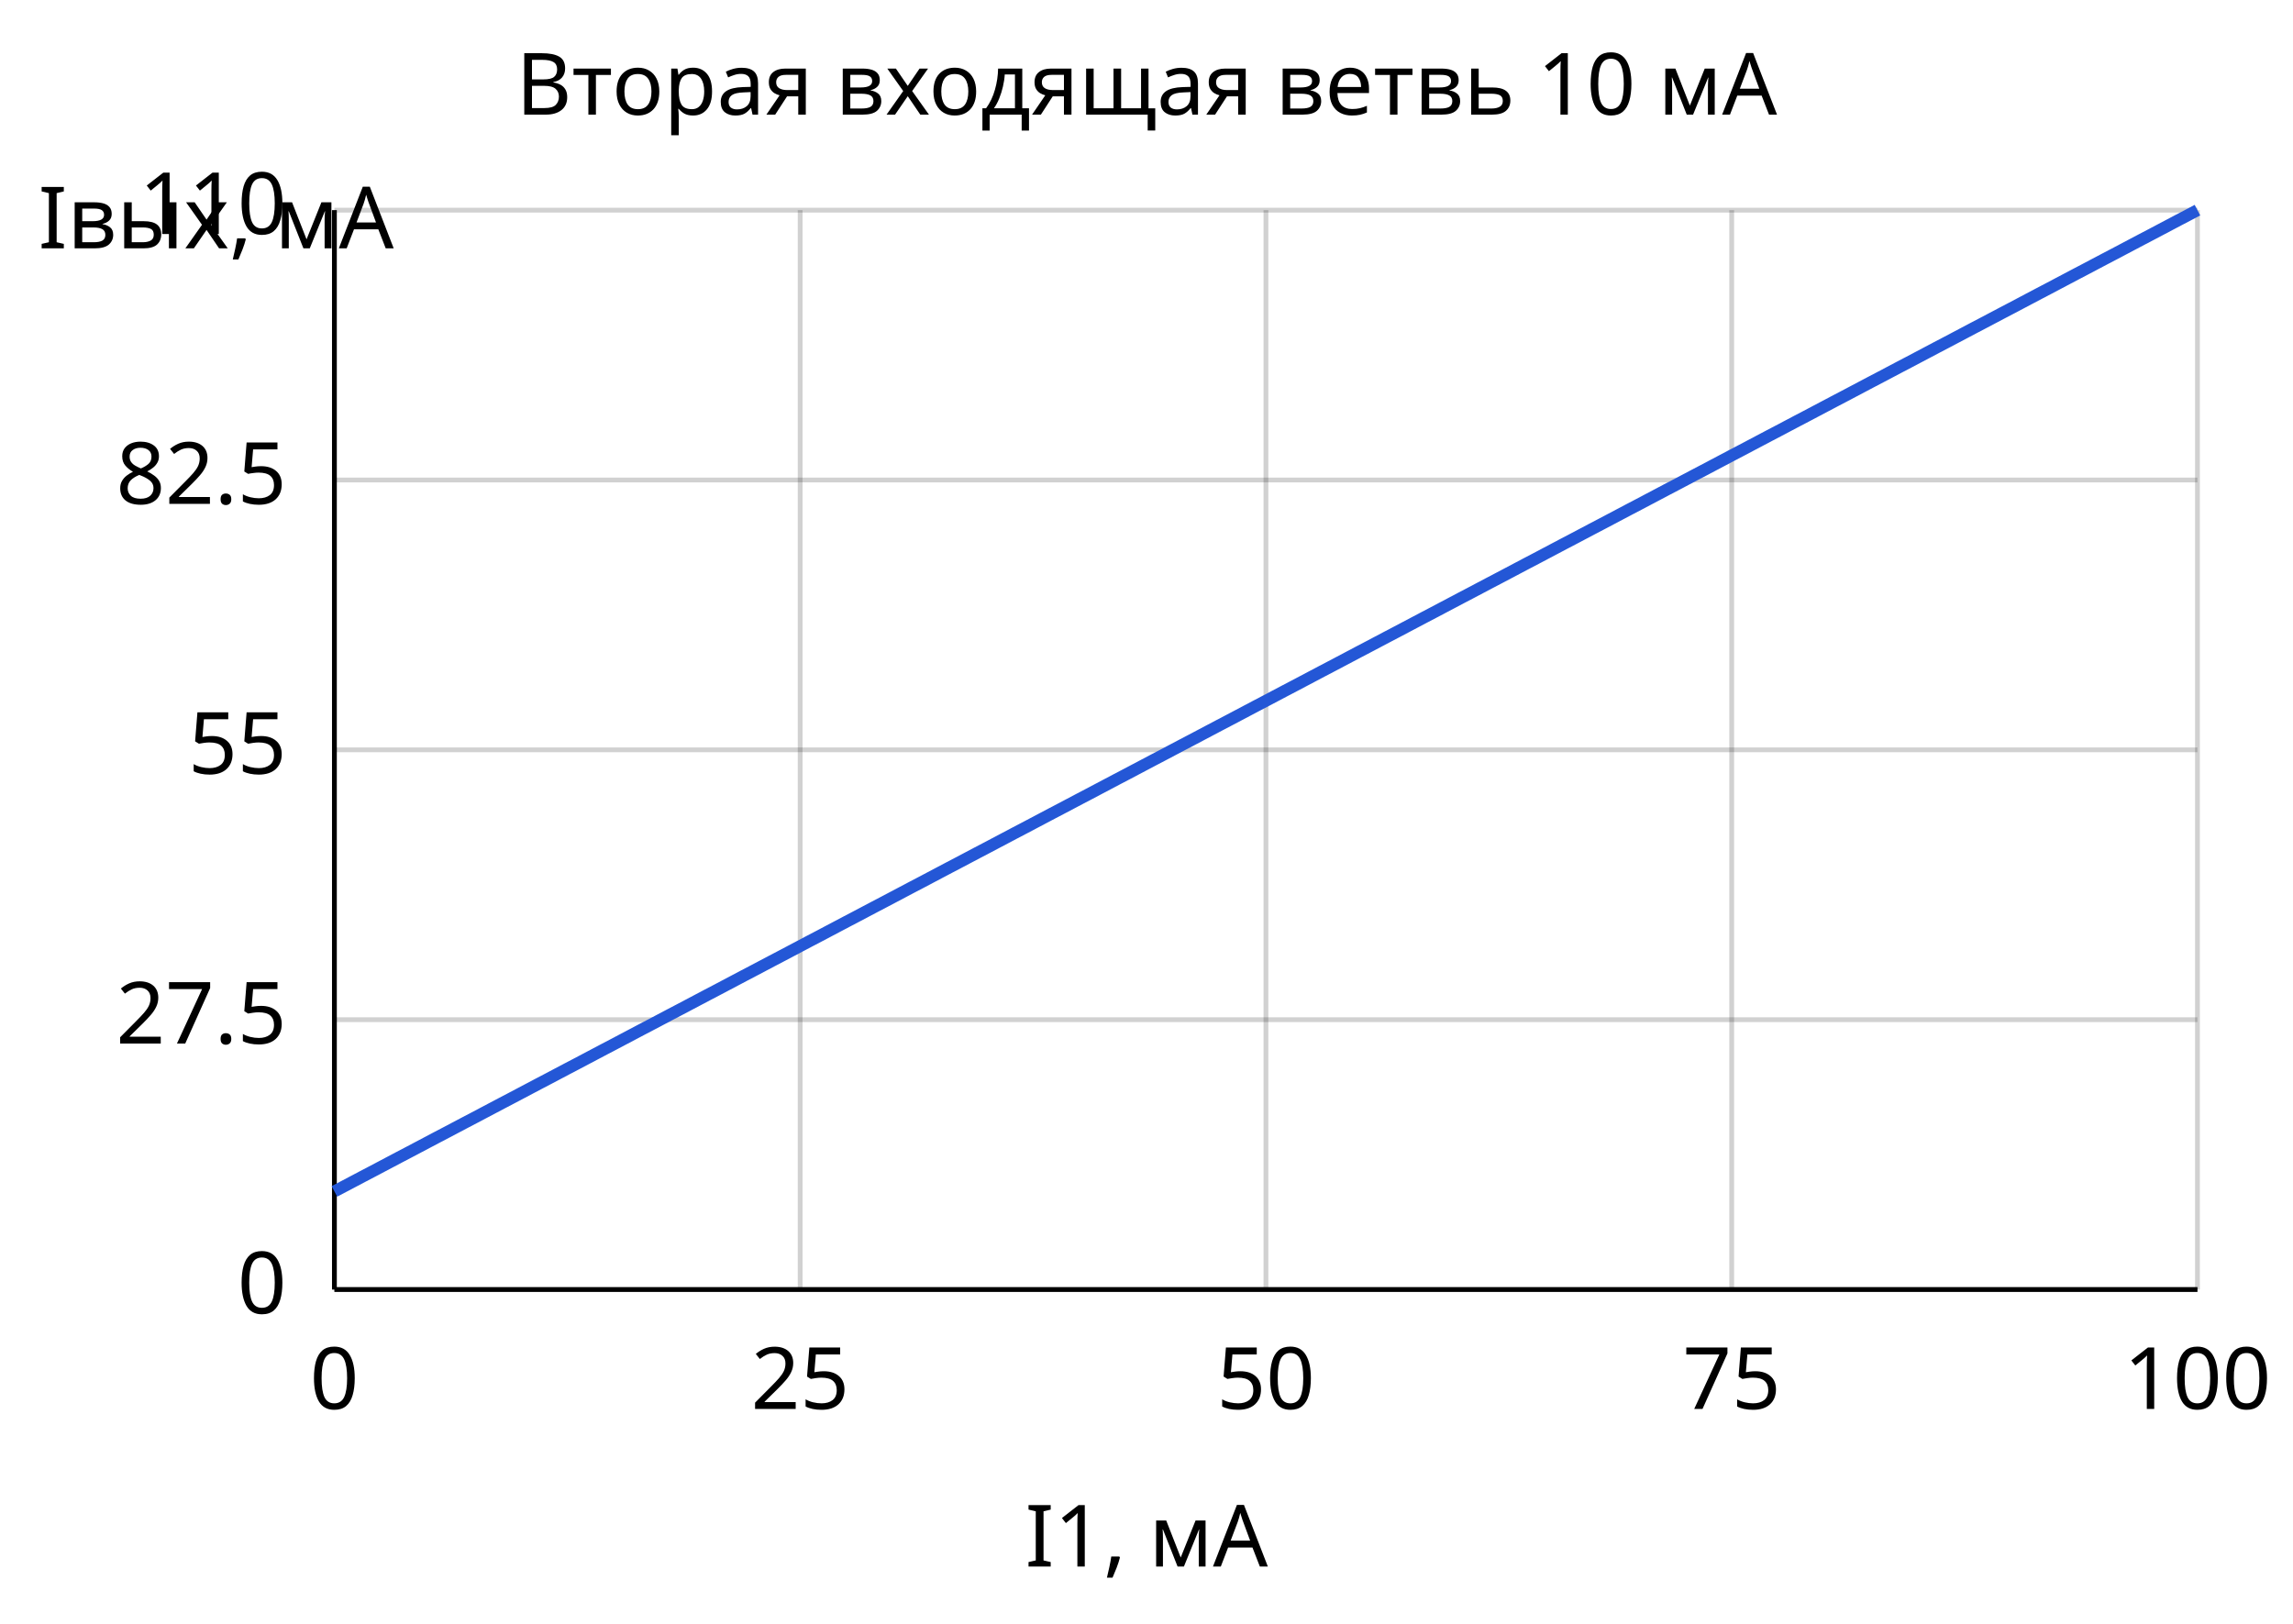
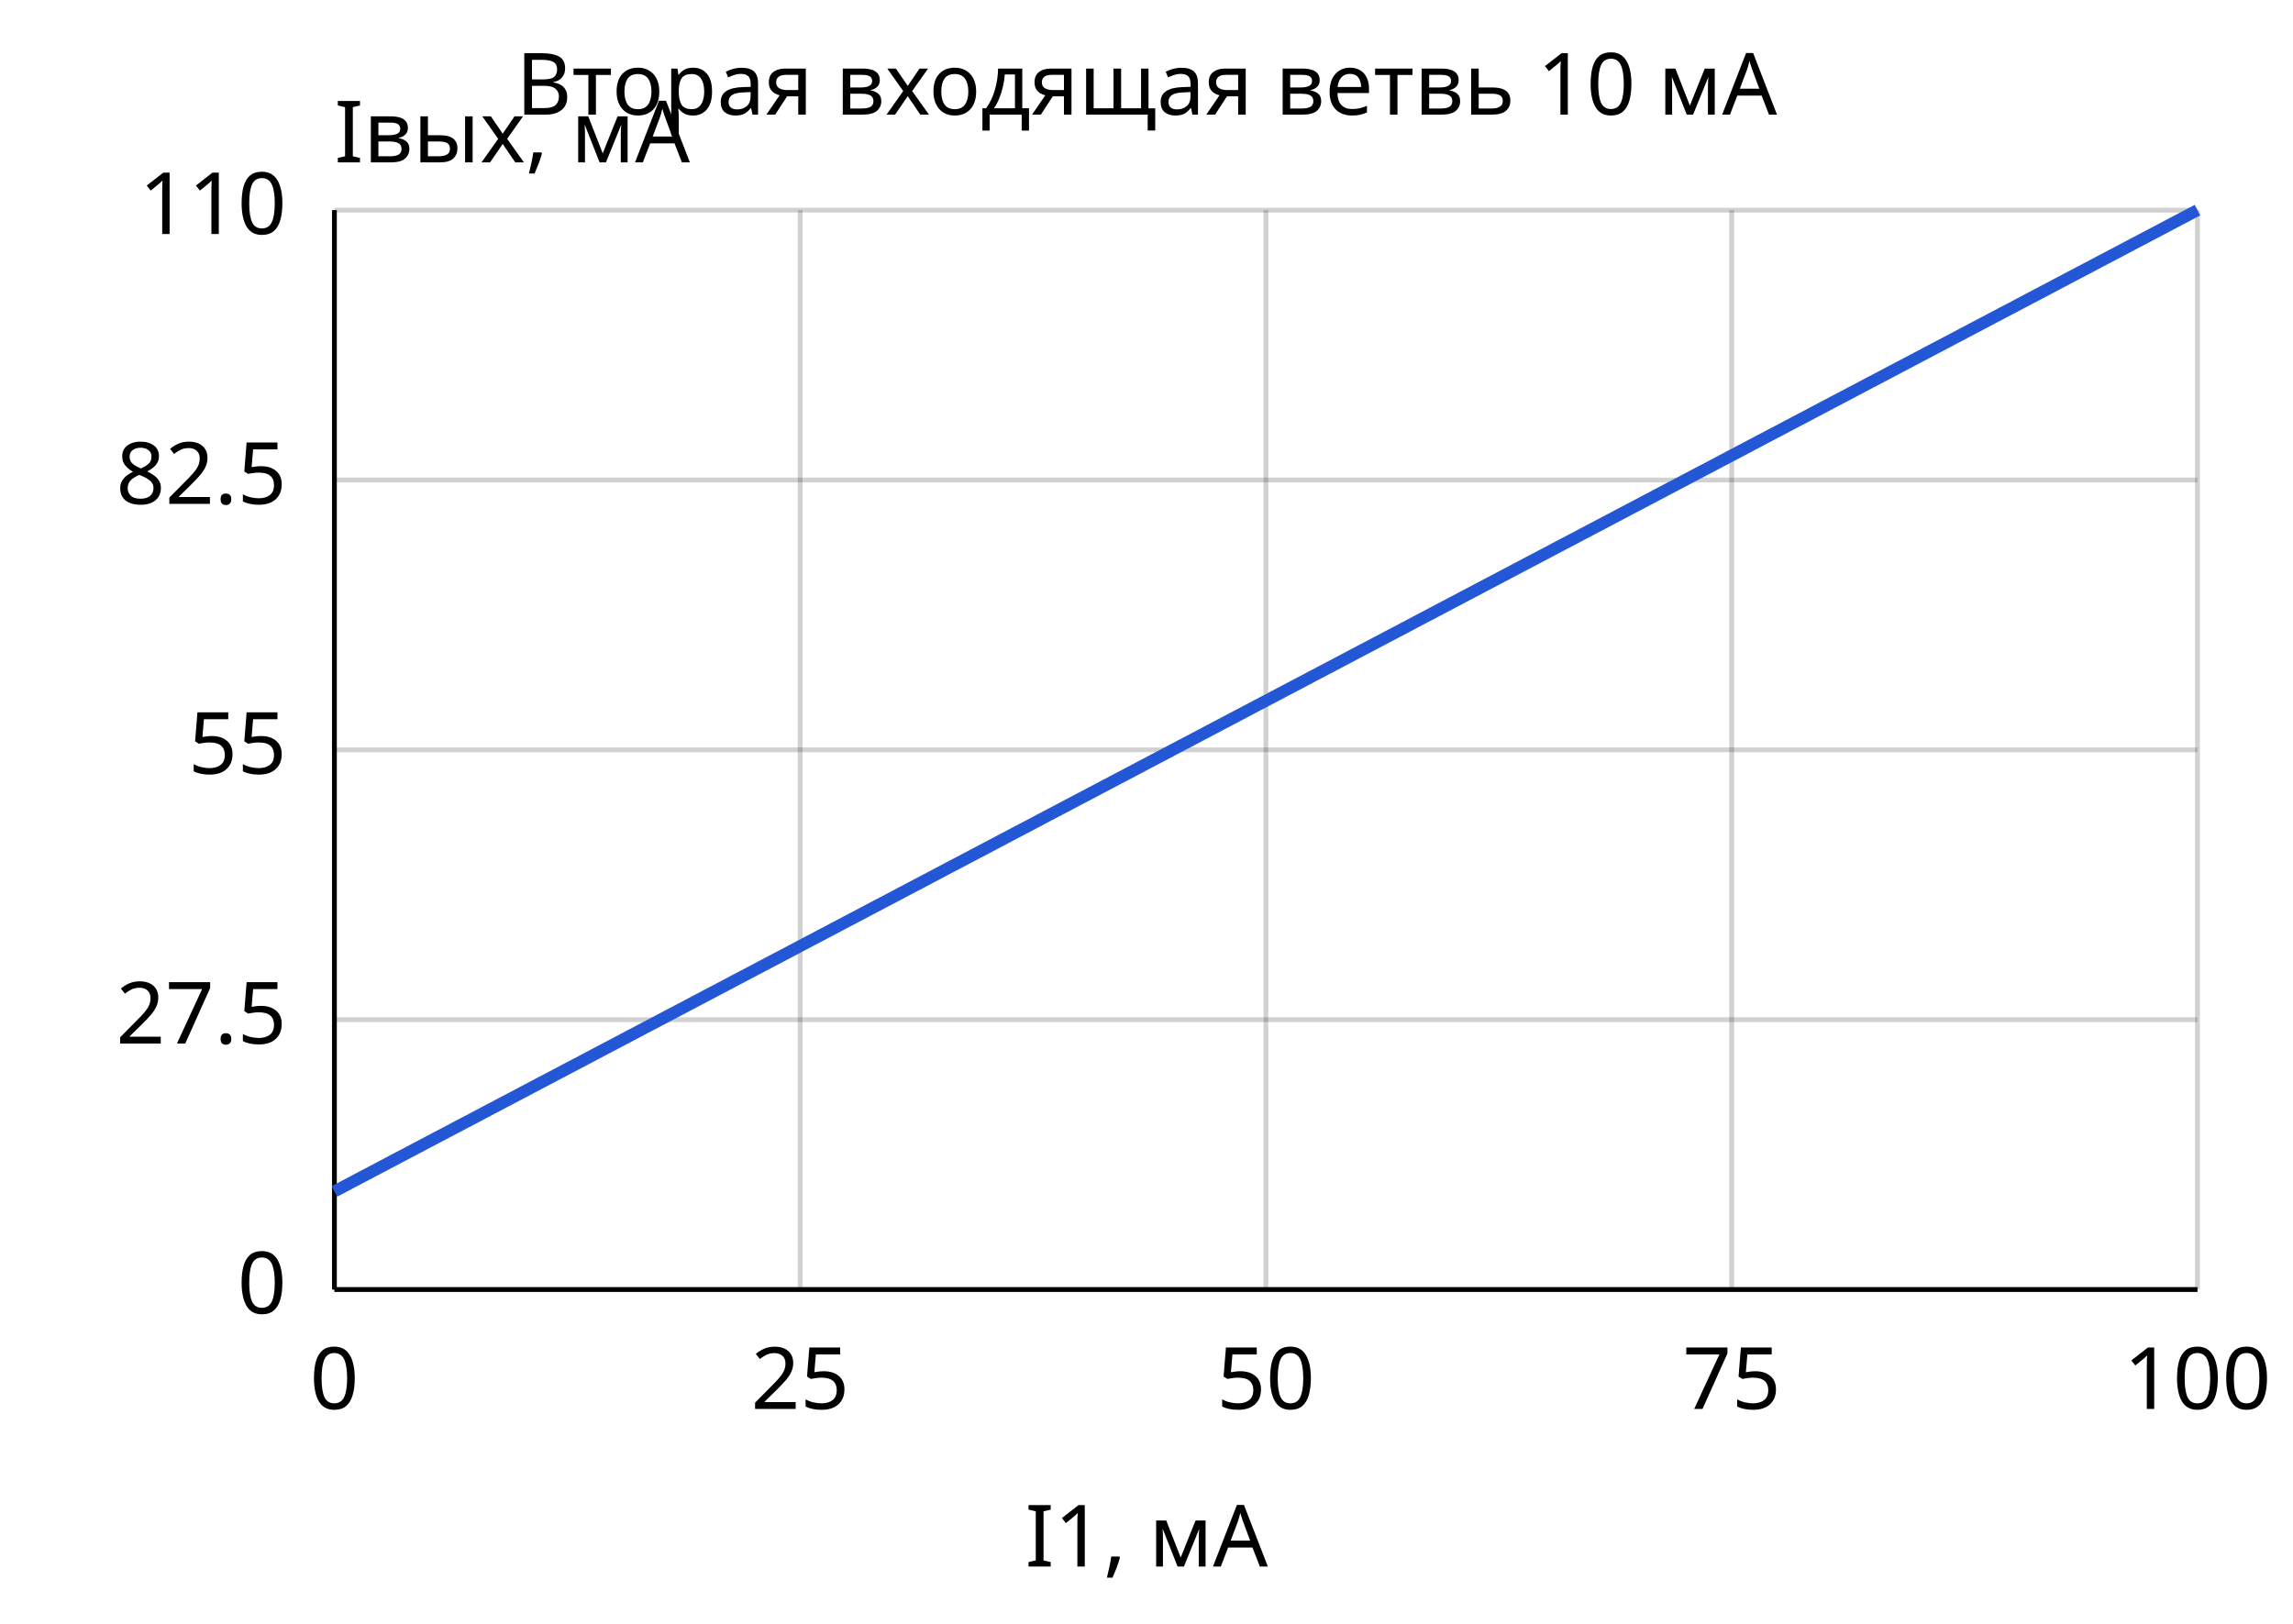
<svg xmlns="http://www.w3.org/2000/svg" viewBox="0 0 480 340" role="img">
  <defs>
    <marker id="arrow" viewBox="0 0 10 10" refX="8" refY="5" markerWidth="7" markerHeight="7" orient="auto-start-reverse">
      <path d="M0 0L10 5L0 10" fill="currentColor" />
    </marker>
  </defs>
  <g font-family="system-ui" font-size="18" fill="currentColor" stroke="none">
    <text x="240" y="24" text-anchor="middle">Вторая входящая ветвь 10 мА</text>
    <text x="240" y="328" text-anchor="middle">I1, мА</text>
-     <text x="8" y="52">Iвых, мА</text>
+     <text x="70" y="34">Iвых, мА</text>
    <line x1="70" y1="44" x2="70" y2="270" stroke="currentColor" opacity=".18" />
    <line x1="70" y1="270" x2="460" y2="270" stroke="currentColor" opacity=".18" />
    <text x="70" y="295" text-anchor="middle">0</text>
    <text x="60" y="275" text-anchor="end">0</text>
    <line x1="167.5" y1="44" x2="167.5" y2="270" stroke="currentColor" opacity=".18" />
    <line x1="70" y1="213.5" x2="460" y2="213.5" stroke="currentColor" opacity=".18" />
    <text x="167.5" y="295" text-anchor="middle">25</text>
    <text x="60" y="218.5" text-anchor="end">27.5</text>
    <line x1="265" y1="44" x2="265" y2="270" stroke="currentColor" opacity=".18" />
    <line x1="70" y1="157" x2="460" y2="157" stroke="currentColor" opacity=".18" />
    <text x="265" y="295" text-anchor="middle">50</text>
    <text x="60" y="162" text-anchor="end">55</text>
    <line x1="362.5" y1="44" x2="362.5" y2="270" stroke="currentColor" opacity=".18" />
    <line x1="70" y1="100.5" x2="460" y2="100.5" stroke="currentColor" opacity=".18" />
    <text x="362.5" y="295" text-anchor="middle">75</text>
    <text x="60" y="105.5" text-anchor="end">82.5</text>
    <line x1="460" y1="44" x2="460" y2="270" stroke="currentColor" opacity=".18" />
    <line x1="70" y1="44" x2="460" y2="44" stroke="currentColor" opacity=".18" />
    <text x="460" y="295" text-anchor="middle">100</text>
    <text x="60" y="49" text-anchor="end">110</text>
    <line x1="70" y1="44" x2="70" y2="270" stroke="currentColor" />
    <line x1="70" y1="270" x2="460" y2="270" stroke="currentColor" />
    <polyline points="70.00,249.45 71.95,248.43 73.90,247.40 75.85,246.37 77.80,245.35 79.75,244.32 81.70,243.29 83.65,242.26 85.60,241.24 87.55,240.21 89.50,239.18 91.45,238.15 93.40,237.13 95.35,236.10 97.30,235.07 99.25,234.05 101.20,233.02 103.15,231.99 105.10,230.96 107.05,229.94 109.00,228.91 110.95,227.88 112.90,226.85 114.85,225.83 116.80,224.80 118.75,223.77 120.70,222.75 122.65,221.72 124.60,220.69 126.55,219.66 128.50,218.64 130.45,217.61 132.40,216.58 134.35,215.55 136.30,214.53 138.25,213.50 140.20,212.47 142.15,211.45 144.10,210.42 146.05,209.39 148.00,208.36 149.95,207.34 151.90,206.31 153.85,205.28 155.80,204.25 157.75,203.23 159.70,202.20 161.65,201.17 163.60,200.15 165.55,199.12 167.50,198.09 169.45,197.06 171.40,196.04 173.35,195.01 175.30,193.98 177.25,192.95 179.20,191.93 181.15,190.90 183.10,189.87 185.05,188.85 187.00,187.82 188.95,186.79 190.90,185.76 192.85,184.74 194.80,183.71 196.75,182.68 198.70,181.65 200.65,180.63 202.60,179.60 204.55,178.57 206.50,177.55 208.45,176.52 210.40,175.49 212.35,174.46 214.30,173.44 216.25,172.41 218.20,171.38 220.15,170.35 222.10,169.33 224.05,168.30 226.00,167.27 227.95,166.25 229.90,165.22 231.85,164.19 233.80,163.16 235.75,162.14 237.70,161.11 239.65,160.08 241.60,159.05 243.55,158.03 245.50,157.00 247.45,155.97 249.40,154.95 251.35,153.92 253.30,152.89 255.25,151.86 257.20,150.84 259.15,149.81 261.10,148.78 263.05,147.75 265.00,146.73 266.95,145.70 268.90,144.67 270.85,143.65 272.80,142.62 274.75,141.59 276.70,140.56 278.65,139.54 280.60,138.51 282.55,137.48 284.50,136.45 286.45,135.43 288.40,134.40 290.35,133.37 292.30,132.35 294.25,131.32 296.20,130.29 298.15,129.26 300.10,128.24 302.05,127.21 304.00,126.18 305.95,125.15 307.90,124.13 309.85,123.10 311.80,122.07 313.75,121.05 315.70,120.02 317.65,118.99 319.60,117.96 321.55,116.94 323.50,115.91 325.45,114.88 327.40,113.85 329.35,112.83 331.30,111.80 333.25,110.77 335.20,109.75 337.15,108.72 339.10,107.69 341.05,106.66 343.00,105.64 344.95,104.61 346.90,103.58 348.85,102.55 350.80,101.53 352.75,100.50 354.70,99.47 356.65,98.45 358.60,97.42 360.55,96.39 362.50,95.36 364.45,94.34 366.40,93.31 368.35,92.28 370.30,91.25 372.25,90.23 374.20,89.20 376.15,88.17 378.10,87.15 380.05,86.12 382.00,85.09 383.95,84.06 385.90,83.04 387.85,82.01 389.80,80.98 391.75,79.95 393.70,78.93 395.65,77.90 397.60,76.87 399.55,75.85 401.50,74.82 403.45,73.79 405.40,72.76 407.35,71.74 409.30,70.71 411.25,69.68 413.20,68.65 415.15,67.63 417.10,66.60 419.05,65.57 421.00,64.55 422.95,63.52 424.90,62.49 426.85,61.46 428.80,60.44 430.75,59.41 432.70,58.38 434.65,57.35 436.60,56.33 438.55,55.30 440.50,54.27 442.45,53.25 444.40,52.22 446.35,51.19 448.30,50.16 450.25,49.14 452.20,48.11 454.15,47.08 456.10,46.05 458.05,45.03 460.00,44.00" fill="none" stroke="var(--accent, #2457d6)" stroke-width="2.5" stroke-dasharray="" />
  </g>
</svg>
